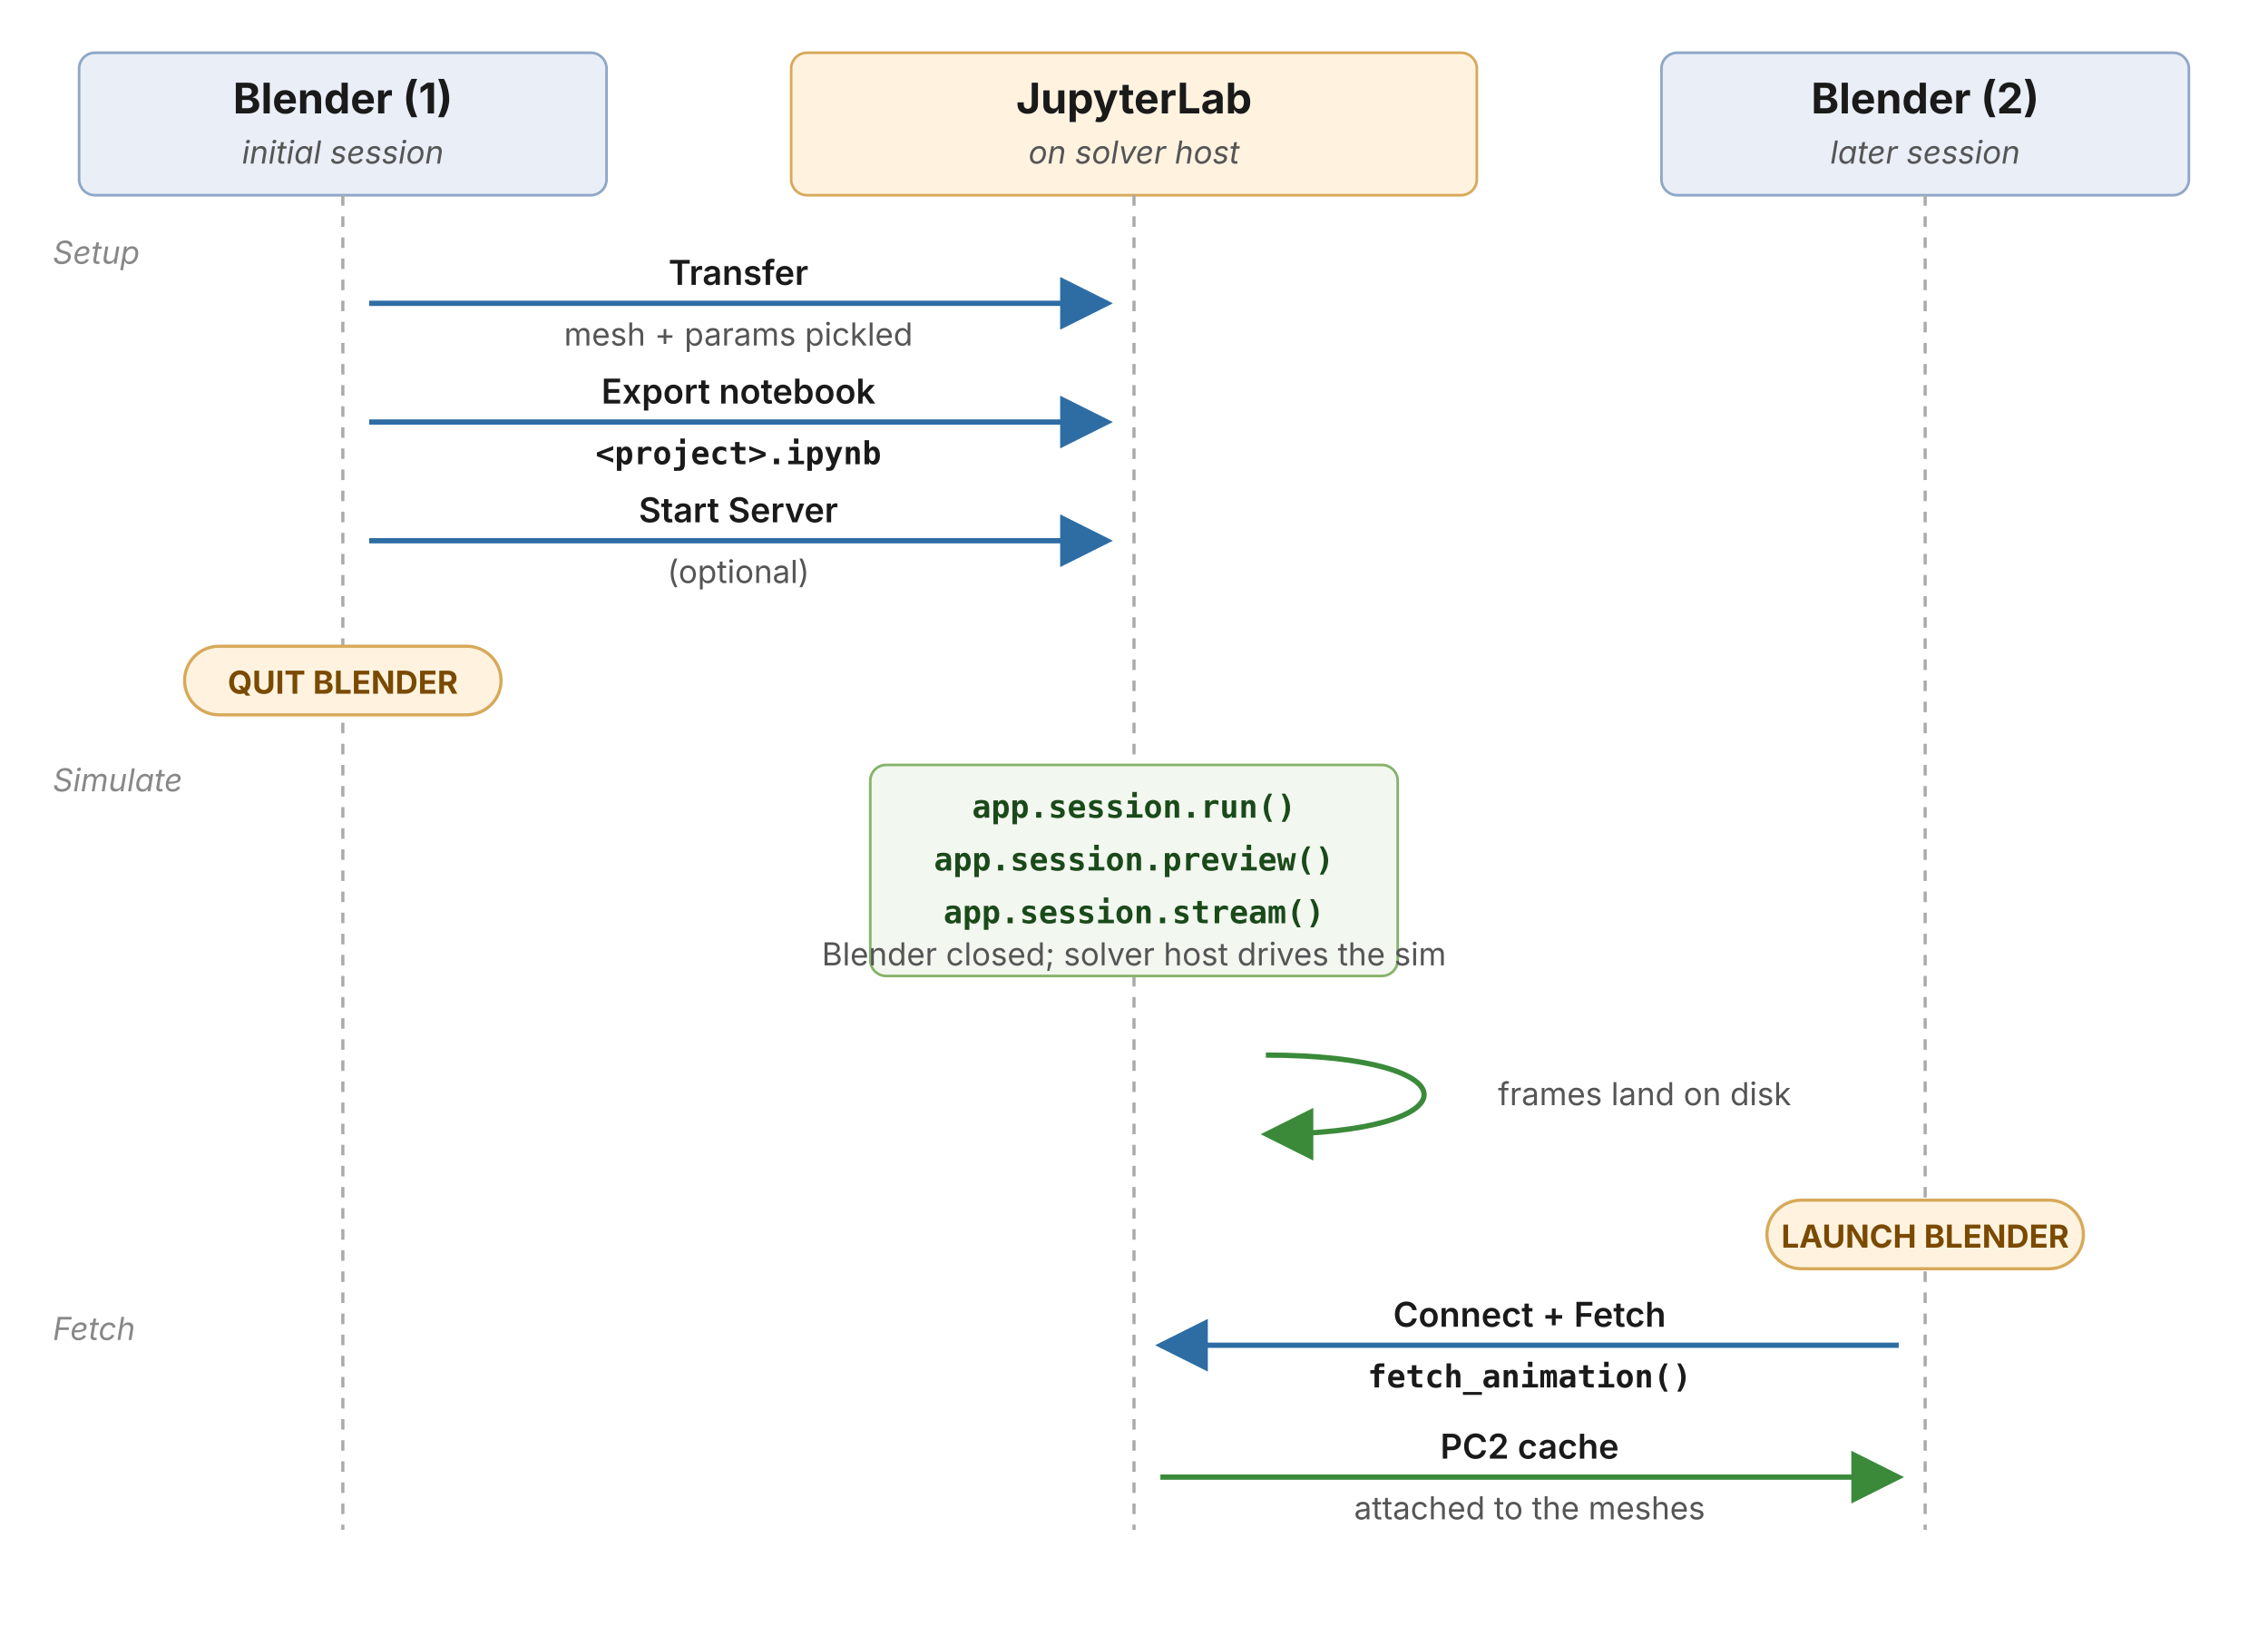
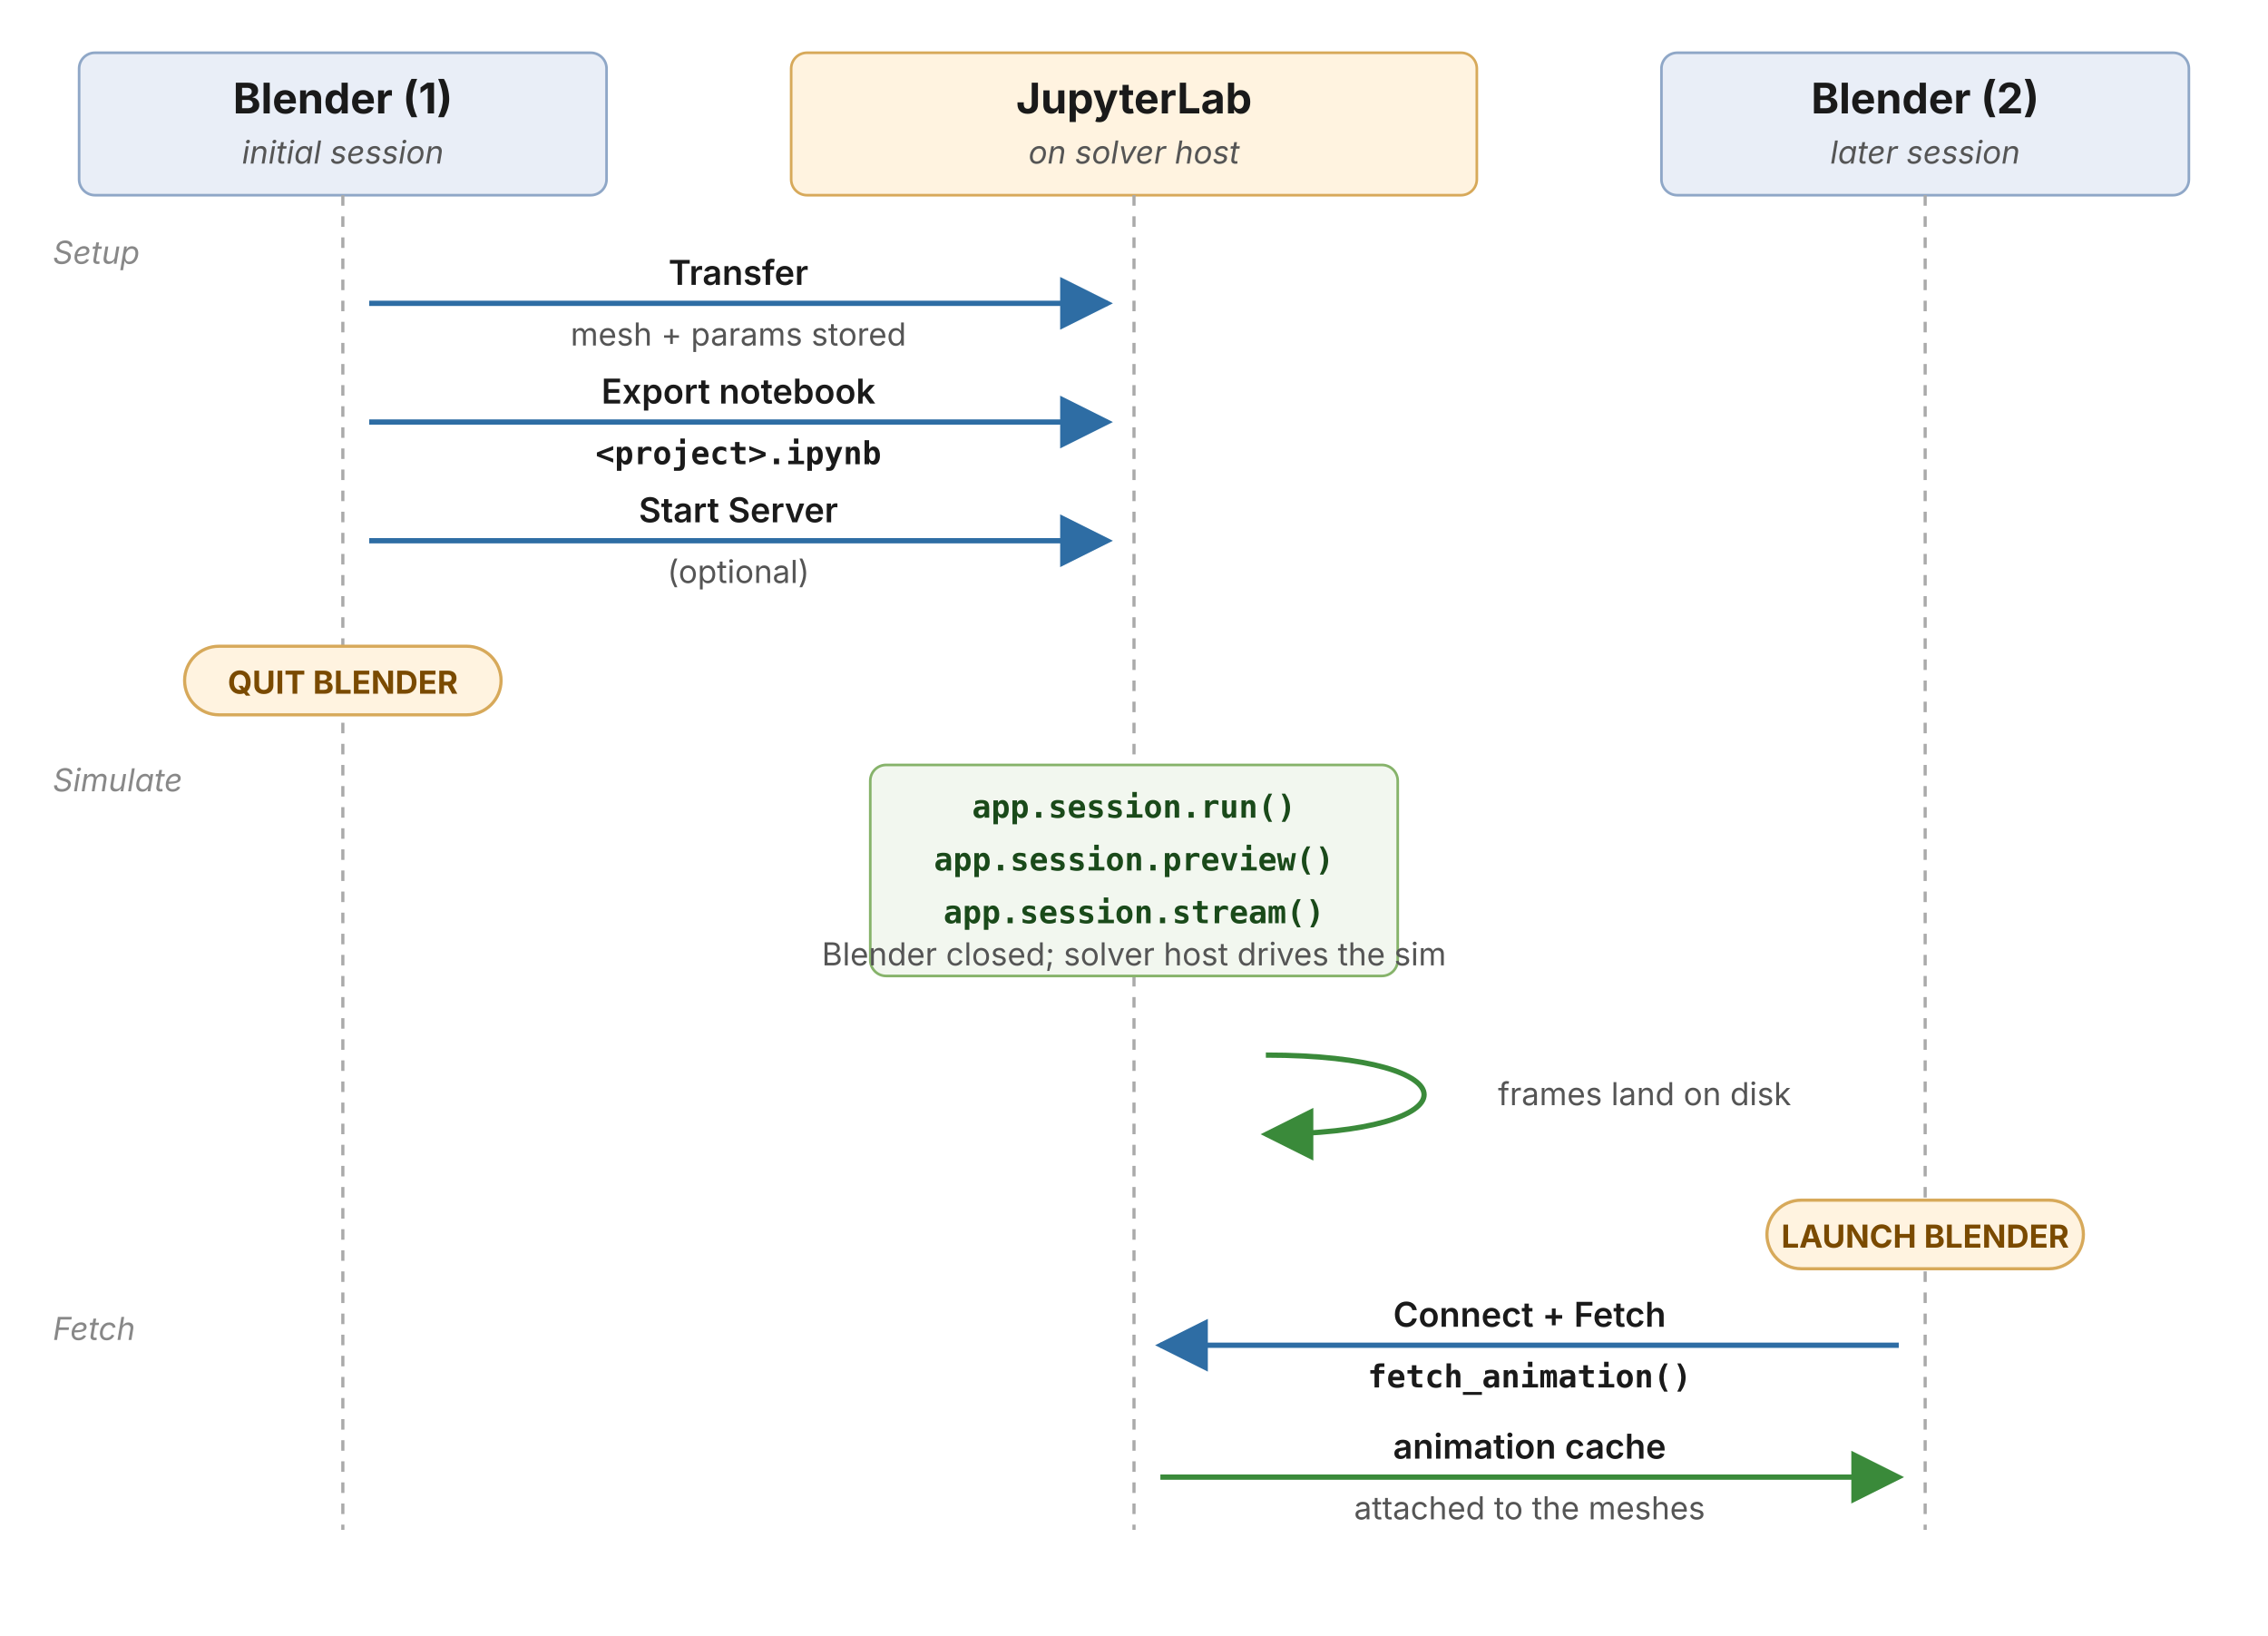
<svg xmlns="http://www.w3.org/2000/svg" viewBox="0 0 860 620" role="img" aria-label="JupyterLab end-to-end loop: Blender transfers and exports, Blender quits, JupyterLab runs the simulation, Blender relaunches and fetches">
  <defs>
    <marker id="arrow-solid" viewBox="0 0 10 10" refX="9" refY="5" markerWidth="10" markerHeight="10" orient="auto-start-reverse">
      <path d="M 0 0 L 10 5 L 0 10 z" fill="#1a1a1a" />
    </marker>
    <marker id="arrow-blue" viewBox="0 0 10 10" refX="9" refY="5" markerWidth="10" markerHeight="10" orient="auto-start-reverse">
      <path d="M 0 0 L 10 5 L 0 10 z" fill="#2e6da4" />
    </marker>
    <marker id="arrow-green" viewBox="0 0 10 10" refX="9" refY="5" markerWidth="10" markerHeight="10" orient="auto-start-reverse">
      <path d="M 0 0 L 10 5 L 0 10 z" fill="#3a8a3a" />
    </marker>
  </defs>
  <style>
    .hdr-title  { font: 700 16px -apple-system, BlinkMacSystemFont, "Segoe UI", sans-serif; fill: #1a1a1a; }
    .hdr-sub    { font: italic 12px -apple-system, sans-serif; fill: #555; }
    .hdr-bg-b1  { fill: #e9eef7; stroke: #8fa7c7; stroke-width: 1; }
    .hdr-bg-jup { fill: #fff3e0; stroke: #d7a95a; stroke-width: 1; }
    .hdr-bg-b2  { fill: #e9eef7; stroke: #8fa7c7; stroke-width: 1; }
    .lifeline   { stroke: #aaa; stroke-width: 1.2; stroke-dasharray: 4 4; }
    .arr-b      { stroke: #2e6da4; stroke-width: 2; fill: none; }
    .arr-g      { stroke: #3a8a3a; stroke-width: 2; fill: none; }
    .arr-k      { stroke: #1a1a1a; stroke-width: 2; fill: none; }
    .lbl        { font: 600 13px -apple-system, sans-serif; fill: #1a1a1a; }
    .lbl-mono   { font: 600 12px "Menlo", "Consolas", monospace; fill: #1a1a1a; }
    .note       { font: 12px -apple-system, sans-serif; fill: #555; }
    .marker-bg  { fill: #fff3e0; stroke: #d7a95a; stroke-width: 1.2; }
    .marker-tx  { font: 700 12px -apple-system, sans-serif; fill: #7a4a00; }
    .self-bg    { fill: #f2f7ef; stroke: #86b36a; stroke-width: 1; }
    .self-tx    { font: 600 12px "Menlo", "Consolas", monospace; fill: #1a4a1a; }
    .phase-tx   { font: italic 12px -apple-system, sans-serif; fill: #888; }
  </style>
  <rect x="30" y="20" width="200" height="54" rx="6" class="hdr-bg-b1" />
  <text x="130" y="43" text-anchor="middle" class="hdr-title">Blender (1)</text>
  <text x="130" y="62" text-anchor="middle" class="hdr-sub">initial session</text>
  <rect x="300" y="20" width="260" height="54" rx="6" class="hdr-bg-jup" />
  <text x="430" y="43" text-anchor="middle" class="hdr-title">JupyterLab</text>
  <text x="430" y="62" text-anchor="middle" class="hdr-sub">on solver host</text>
  <rect x="630" y="20" width="200" height="54" rx="6" class="hdr-bg-b2" />
  <text x="730" y="43" text-anchor="middle" class="hdr-title">Blender (2)</text>
  <text x="730" y="62" text-anchor="middle" class="hdr-sub">later session</text>
  <line x1="130" y1="74" x2="130" y2="580" class="lifeline" />
  <line x1="430" y1="74" x2="430" y2="580" class="lifeline" />
  <line x1="730" y1="74" x2="730" y2="580" class="lifeline" />
  <text x="20" y="100" class="phase-tx">Setup</text>
  <line x1="140" y1="115" x2="420" y2="115" class="arr-b" marker-end="url(#arrow-blue)" />
  <text x="280" y="108" text-anchor="middle" class="lbl">Transfer</text>
-   <text x="280" y="131" text-anchor="middle" class="note">mesh + params pickled</text>
+   <text x="280" y="131" text-anchor="middle" class="note">mesh + params stored</text>
  <line x1="140" y1="160" x2="420" y2="160" class="arr-b" marker-end="url(#arrow-blue)" />
  <text x="280" y="153" text-anchor="middle" class="lbl">Export notebook</text>
  <text x="280" y="176" text-anchor="middle" class="lbl-mono">&lt;project&gt;.ipynb</text>
  <line x1="140" y1="205" x2="420" y2="205" class="arr-b" marker-end="url(#arrow-blue)" />
  <text x="280" y="198" text-anchor="middle" class="lbl">Start Server</text>
  <text x="280" y="221" text-anchor="middle" class="note">(optional)</text>
  <rect x="70" y="245" width="120" height="26" rx="13" class="marker-bg" />
  <text x="130" y="263" text-anchor="middle" class="marker-tx">QUIT BLENDER</text>
  <text x="20" y="300" class="phase-tx">Simulate</text>
  <rect x="330" y="290" width="200" height="80" rx="6" class="self-bg" />
  <text x="430" y="310" text-anchor="middle" class="self-tx">app.session.run()</text>
  <text x="430" y="330" text-anchor="middle" class="self-tx">app.session.preview()</text>
  <text x="430" y="350" text-anchor="middle" class="self-tx">app.session.stream()</text>
  <text x="430" y="366" text-anchor="middle" class="note">Blender closed; solver host drives the sim</text>
  <path d="M 480 400 C 560 400 560 430 480 430" class="arr-g" fill="none" marker-end="url(#arrow-green)" />
  <text x="568" y="419" class="note">frames land on disk</text>
  <rect x="670" y="455" width="120" height="26" rx="13" class="marker-bg" />
  <text x="730" y="473" text-anchor="middle" class="marker-tx">LAUNCH BLENDER</text>
  <text x="20" y="508" class="phase-tx">Fetch</text>
  <line x1="720" y1="510" x2="440" y2="510" class="arr-b" marker-end="url(#arrow-blue)" />
  <text x="580" y="503" text-anchor="middle" class="lbl">Connect + Fetch</text>
  <text x="580" y="526" text-anchor="middle" class="lbl-mono">fetch_animation()</text>
  <line x1="440" y1="560" x2="720" y2="560" class="arr-g" marker-end="url(#arrow-green)" />
-   <text x="580" y="553" text-anchor="middle" class="lbl">PC2 cache</text>
+   <text x="580" y="553" text-anchor="middle" class="lbl">animation cache</text>
  <text x="580" y="576" text-anchor="middle" class="note">attached to the meshes</text>
</svg>
